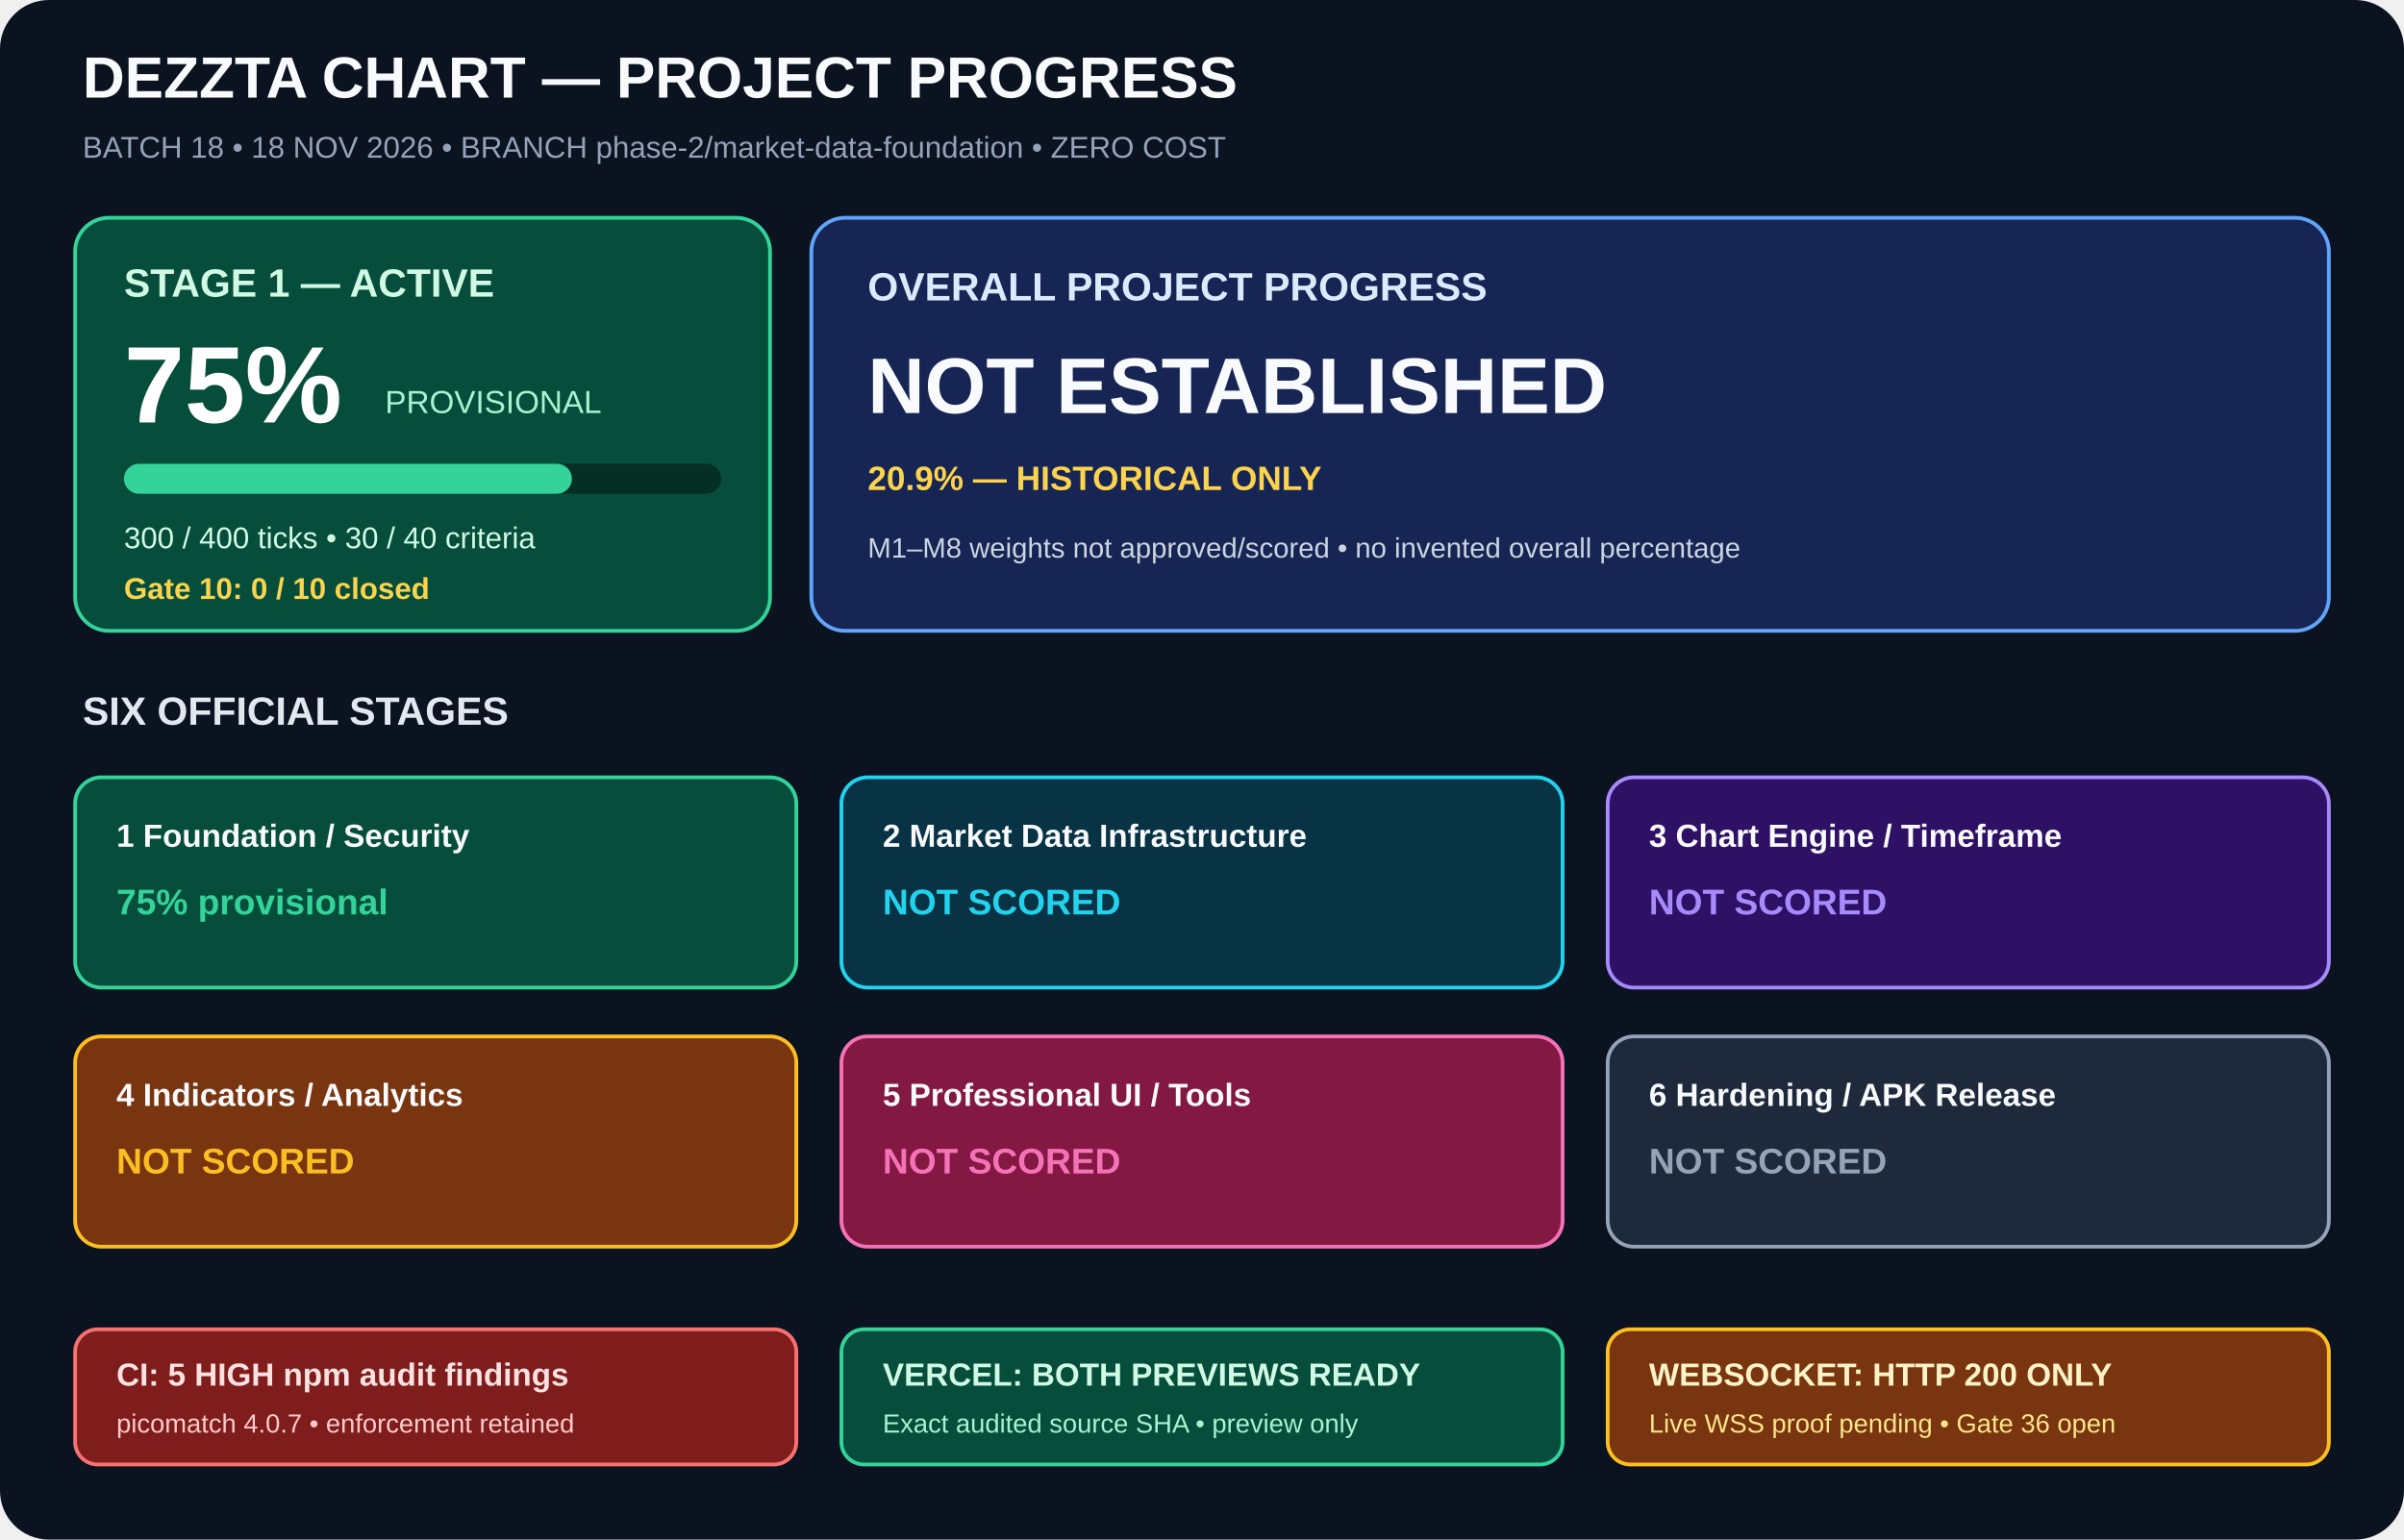
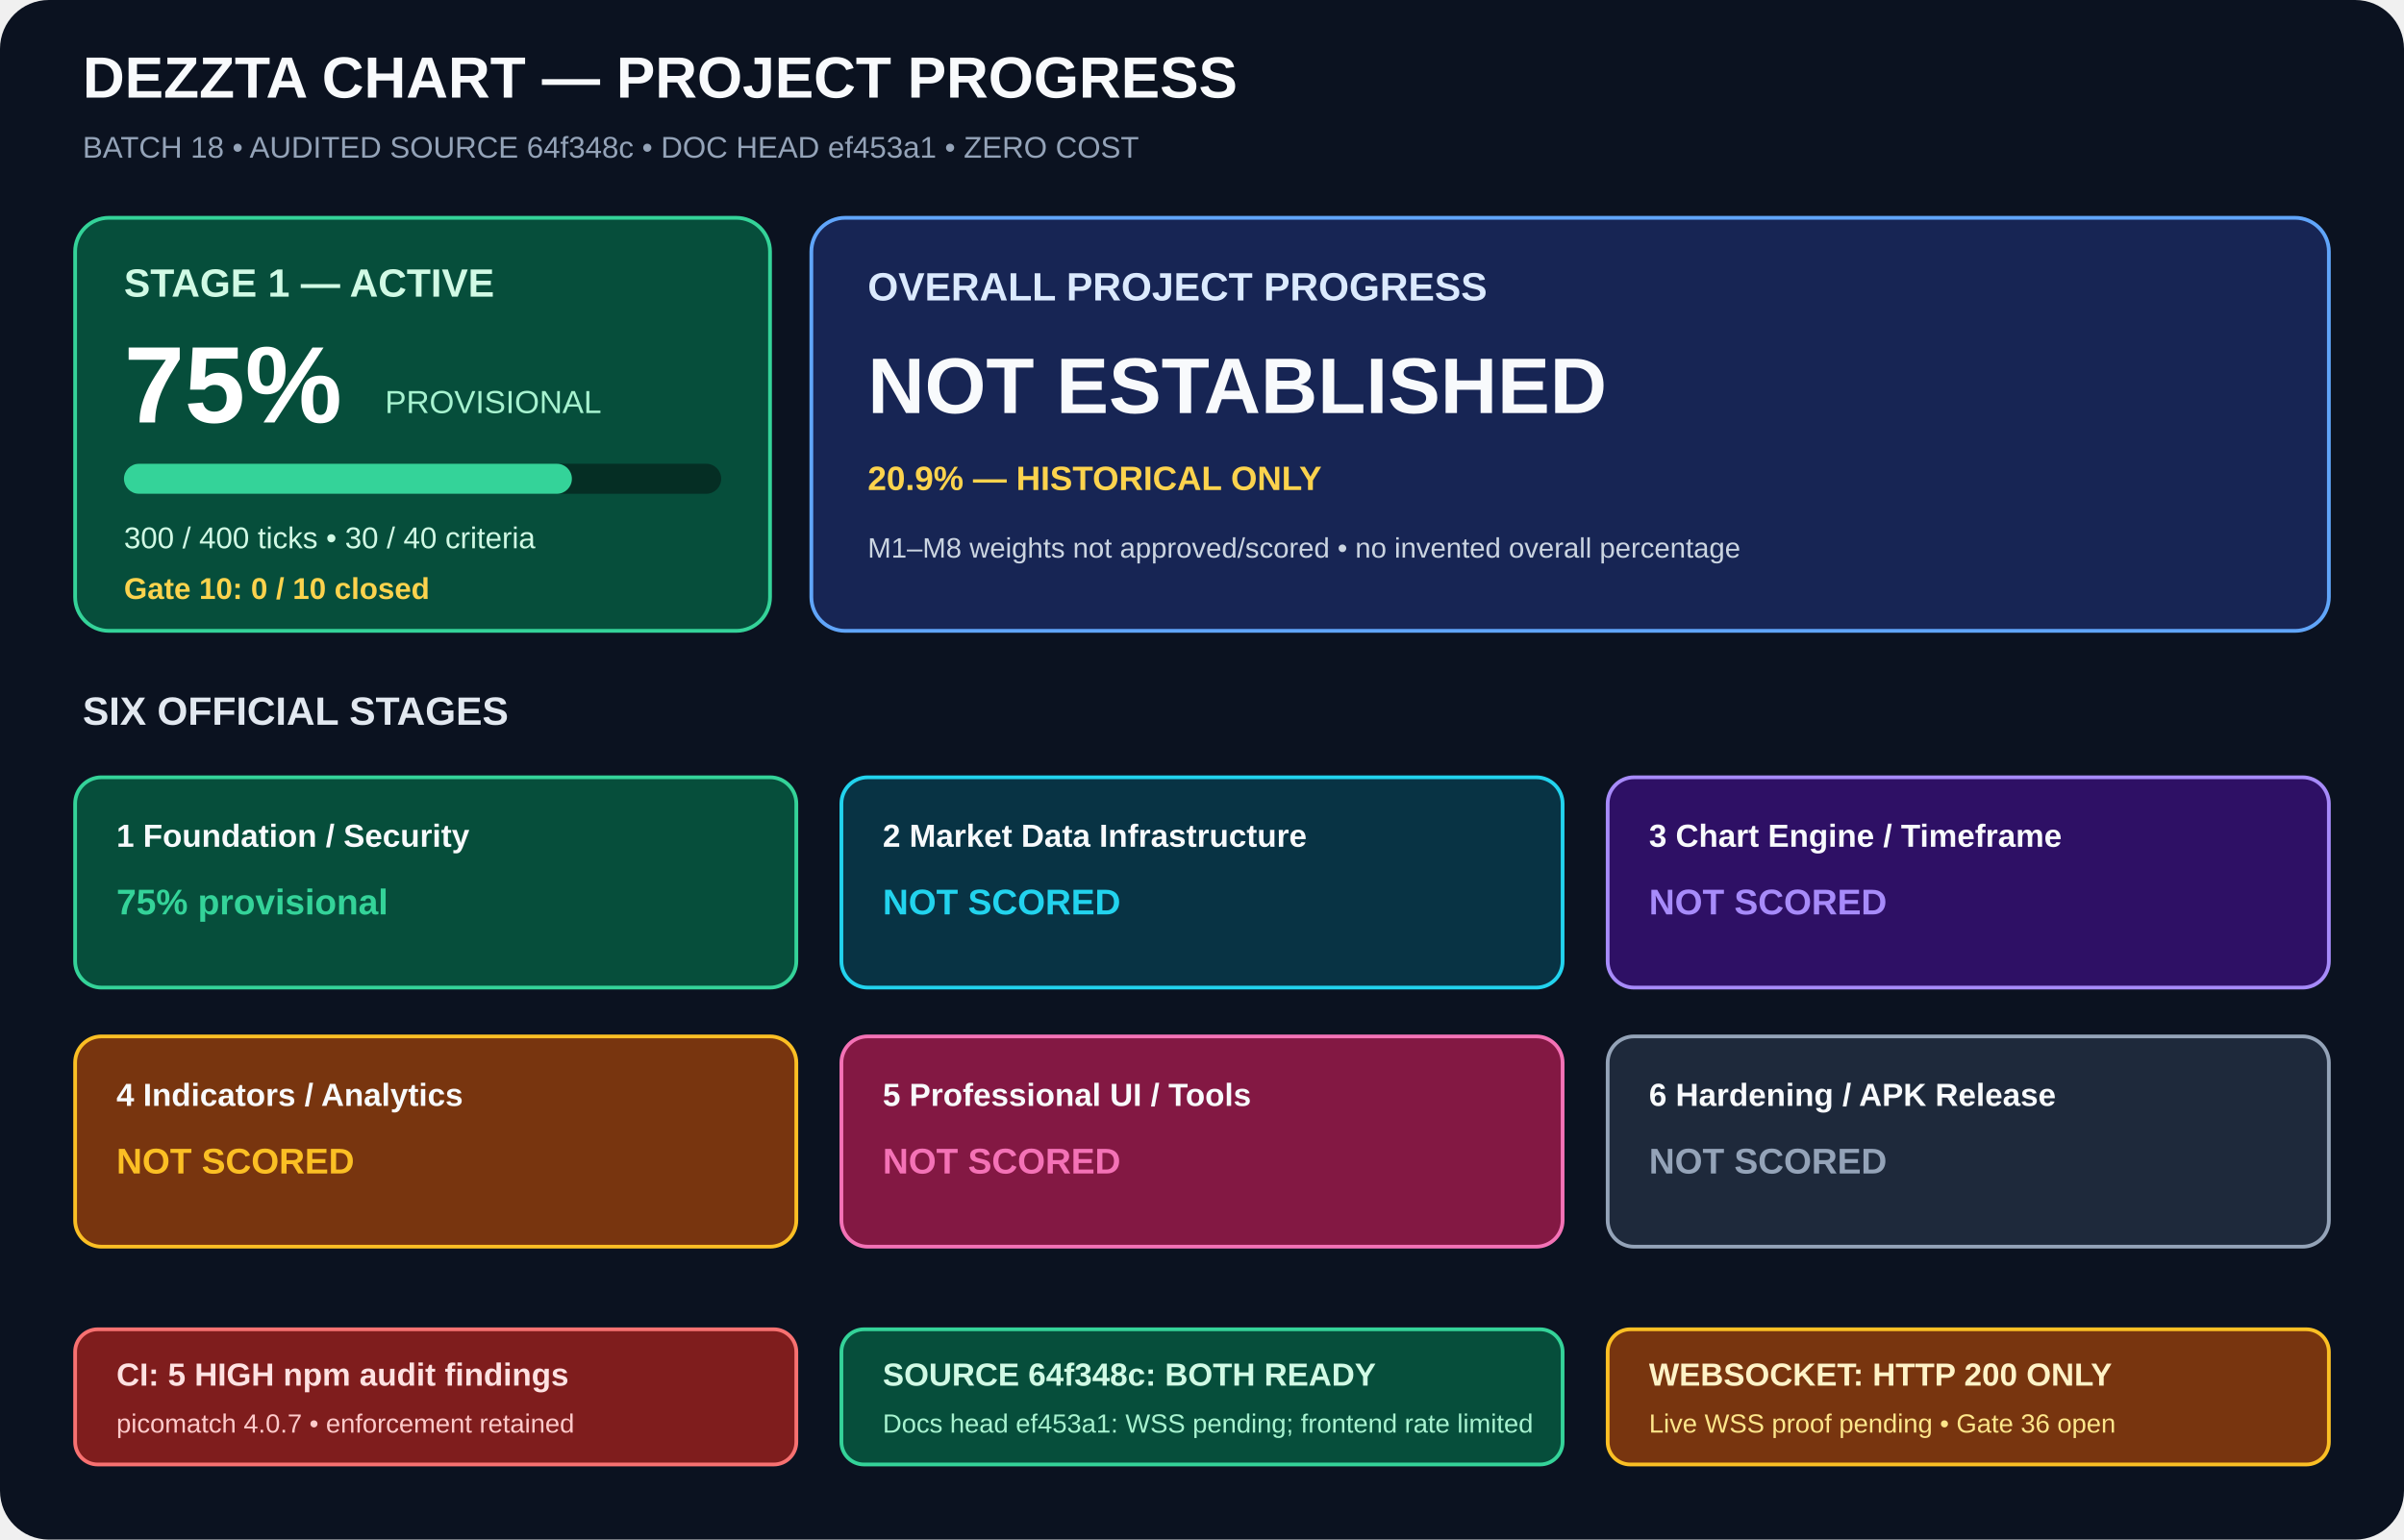
<svg xmlns="http://www.w3.org/2000/svg" width="1280" height="820" viewBox="0 0 1280 820" role="img" aria-labelledby="t d">
  <rect width="1280" height="820" rx="26" fill="#0b1220" />
  <g font-family="Arial,sans-serif">
    <text x="44" y="52" fill="#f8fafc" font-size="31" font-weight="700">DEZZTA CHART — PROJECT PROGRESS</text>
-     <text x="44" y="84" fill="#94a3b8" font-size="16">BATCH 18 • 18 NOV 2026 • BRANCH phase-2/market-data-foundation • ZERO COST</text>
+     <text x="44" y="84" fill="#94a3b8" font-size="16">BATCH 18 • AUDITED SOURCE 64f348c • DOC HEAD ef453a1 • ZERO COST</text>
    <rect x="40" y="116" width="370" height="220" rx="18" fill="#064e3b" stroke="#34d399" stroke-width="2" />
    <text x="66" y="158" fill="#d1fae5" font-size="21" font-weight="700">STAGE 1 — ACTIVE</text>
    <text x="66" y="225" fill="#fff" font-size="58" font-weight="700">75%</text>
    <text x="205" y="220" fill="#a7f3d0" font-size="17">PROVISIONAL</text>
    <rect x="66" y="247" width="318" height="16" rx="8" fill="#052e24" />
    <rect x="66" y="247" width="238.5" height="16" rx="8" fill="#34d399" />
    <text x="66" y="292" fill="#d1fae5" font-size="16">300 / 400 ticks • 30 / 40 criteria</text>
    <text x="66" y="319" fill="#fcd34d" font-size="16" font-weight="700">Gate 10: 0 / 10 closed</text>
    <rect x="432" y="116" width="808" height="220" rx="18" fill="#172554" stroke="#60a5fa" stroke-width="2" />
    <text x="462" y="160" fill="#dbeafe" font-size="21" font-weight="700">OVERALL PROJECT PROGRESS</text>
    <text x="462" y="220" fill="#f8fafc" font-size="42" font-weight="700">NOT ESTABLISHED</text>
    <text x="462" y="261" fill="#fcd34d" font-size="18" font-weight="700">20.9% — HISTORICAL ONLY</text>
    <text x="462" y="297" fill="#cbd5e1" font-size="15">M1–M8 weights not approved/scored • no invented overall percentage</text>
    <text x="44" y="386" fill="#e2e8f0" font-size="21" font-weight="700">SIX OFFICIAL STAGES</text>
    <rect x="40" y="414" width="384" height="112" rx="14" fill="#064e3b" stroke="#34d399" stroke-width="2" />
    <text x="62" y="451" fill="#f8fafc" font-size="17" font-weight="700">1  Foundation / Security</text>
    <text x="62" y="487" fill="#34d399" font-size="19" font-weight="700">75% provisional</text>
    <rect x="448" y="414" width="384" height="112" rx="14" fill="#083344" stroke="#22d3ee" stroke-width="2" />
    <text x="470" y="451" fill="#f8fafc" font-size="17" font-weight="700">2  Market Data Infrastructure</text>
    <text x="470" y="487" fill="#22d3ee" font-size="19" font-weight="700">NOT SCORED</text>
    <rect x="856" y="414" width="384" height="112" rx="14" fill="#2e1065" stroke="#a78bfa" stroke-width="2" />
    <text x="878" y="451" fill="#f8fafc" font-size="17" font-weight="700">3  Chart Engine / Timeframe</text>
    <text x="878" y="487" fill="#a78bfa" font-size="19" font-weight="700">NOT SCORED</text>
    <rect x="40" y="552" width="384" height="112" rx="14" fill="#78350f" stroke="#fbbf24" stroke-width="2" />
    <text x="62" y="589" fill="#f8fafc" font-size="17" font-weight="700">4  Indicators / Analytics</text>
    <text x="62" y="625" fill="#fbbf24" font-size="19" font-weight="700">NOT SCORED</text>
    <rect x="448" y="552" width="384" height="112" rx="14" fill="#831843" stroke="#f472b6" stroke-width="2" />
    <text x="470" y="589" fill="#f8fafc" font-size="17" font-weight="700">5  Professional UI / Tools</text>
    <text x="470" y="625" fill="#f472b6" font-size="19" font-weight="700">NOT SCORED</text>
    <rect x="856" y="552" width="384" height="112" rx="14" fill="#1e293b" stroke="#94a3b8" stroke-width="2" />
    <text x="878" y="589" fill="#f8fafc" font-size="17" font-weight="700">6  Hardening / APK Release</text>
    <text x="878" y="625" fill="#94a3b8" font-size="19" font-weight="700">NOT SCORED</text>
    <rect x="40" y="708" width="384" height="72" rx="12" fill="#7f1d1d" stroke="#f87171" stroke-width="2" />
    <text x="62" y="738" fill="#fee2e2" font-size="17" font-weight="700">CI: 5 HIGH npm audit findings</text>
    <text x="62" y="763" fill="#fecaca" font-size="14">picomatch 4.0.7 • enforcement retained</text>
    <rect x="448" y="708" width="384" height="72" rx="12" fill="#064e3b" stroke="#34d399" stroke-width="2" />
-     <text x="470" y="738" fill="#d1fae5" font-size="17" font-weight="700">VERCEL: BOTH PREVIEWS READY</text>
-     <text x="470" y="763" fill="#a7f3d0" font-size="14">Exact audited source SHA • preview only</text>
+     <text x="470" y="738" fill="#d1fae5" font-size="17" font-weight="700">SOURCE 64f348c: BOTH READY</text>
+     <text x="470" y="763" fill="#a7f3d0" font-size="14">Docs head ef453a1: WSS pending; frontend rate limited</text>
    <rect x="856" y="708" width="384" height="72" rx="12" fill="#78350f" stroke="#fbbf24" stroke-width="2" />
    <text x="878" y="738" fill="#fef3c7" font-size="17" font-weight="700">WEBSOCKET: HTTP 200 ONLY</text>
    <text x="878" y="763" fill="#fde68a" font-size="14">Live WSS proof pending • Gate 36 open</text>
  </g>
</svg>
